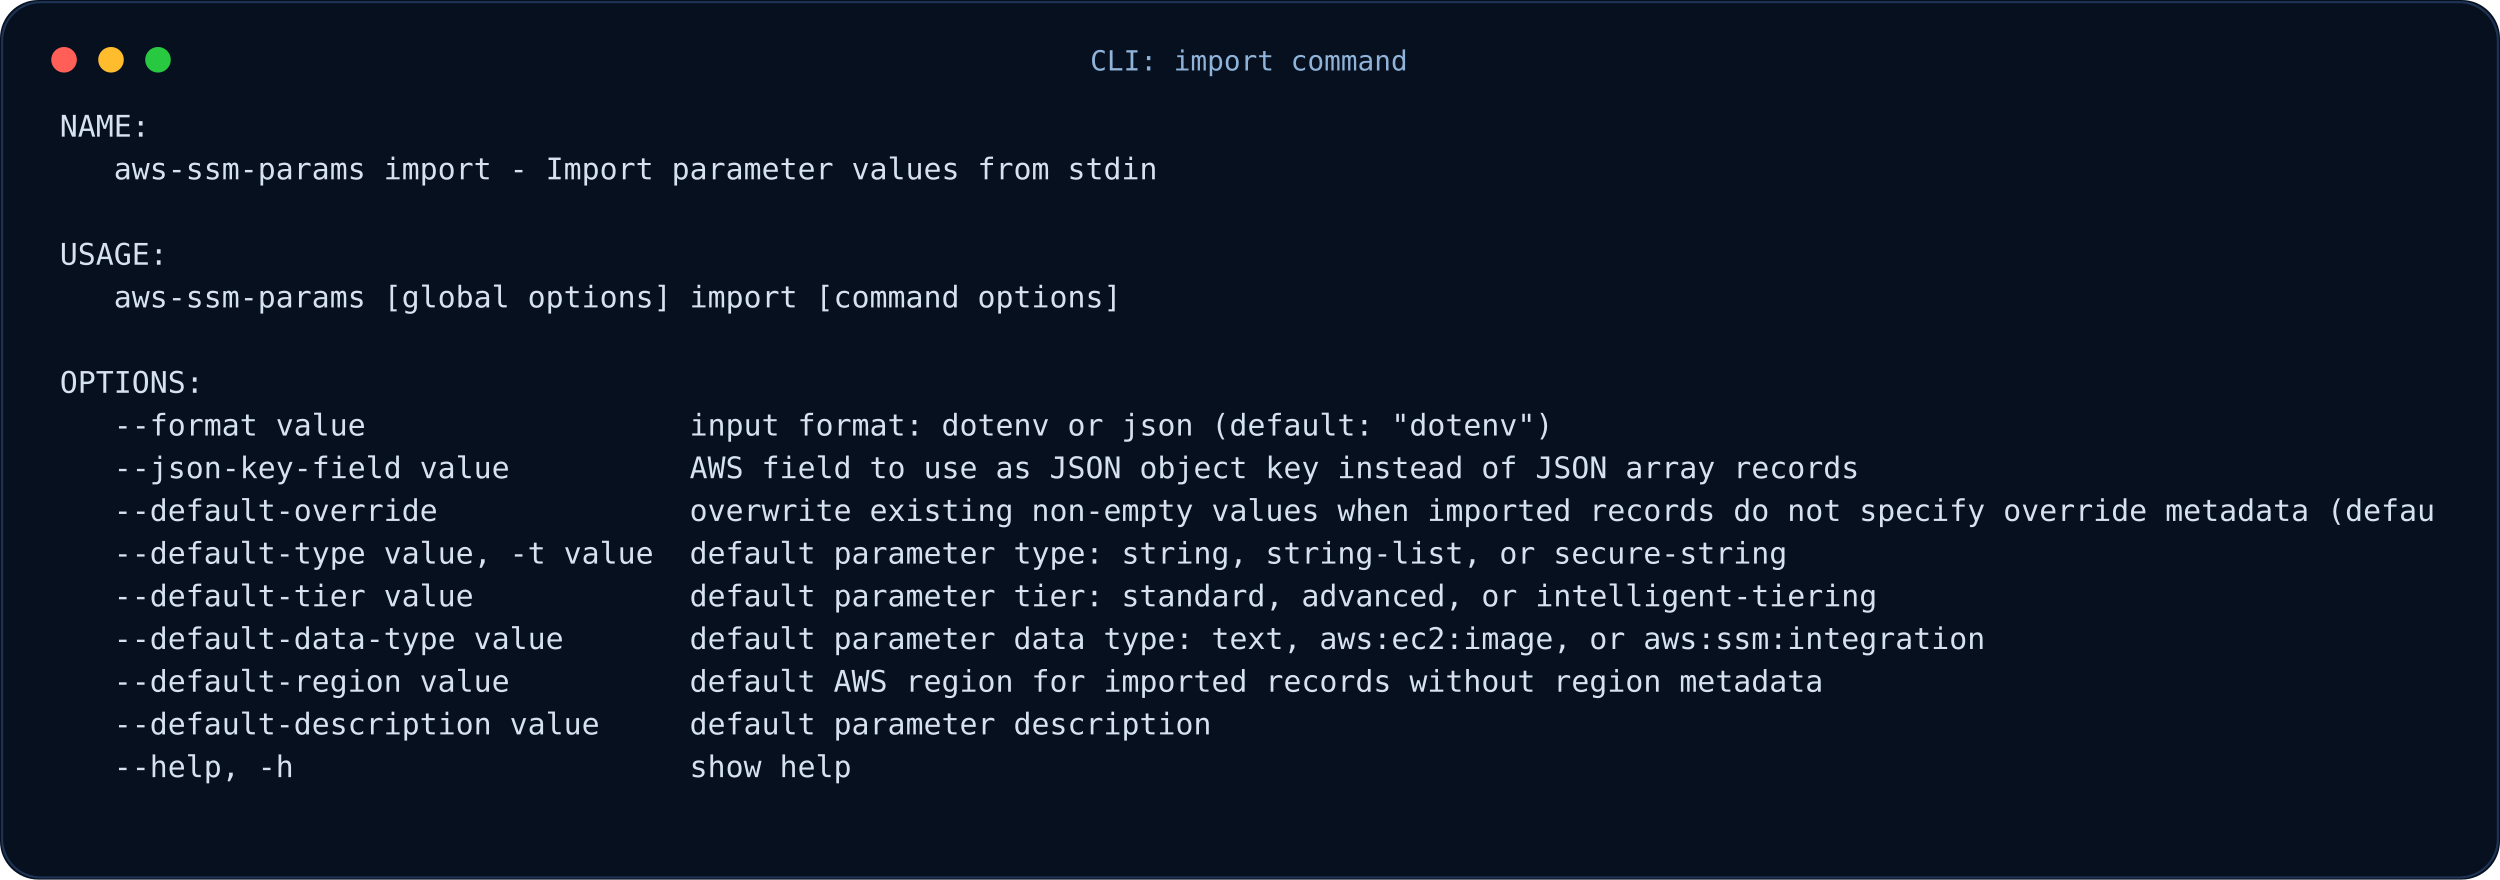
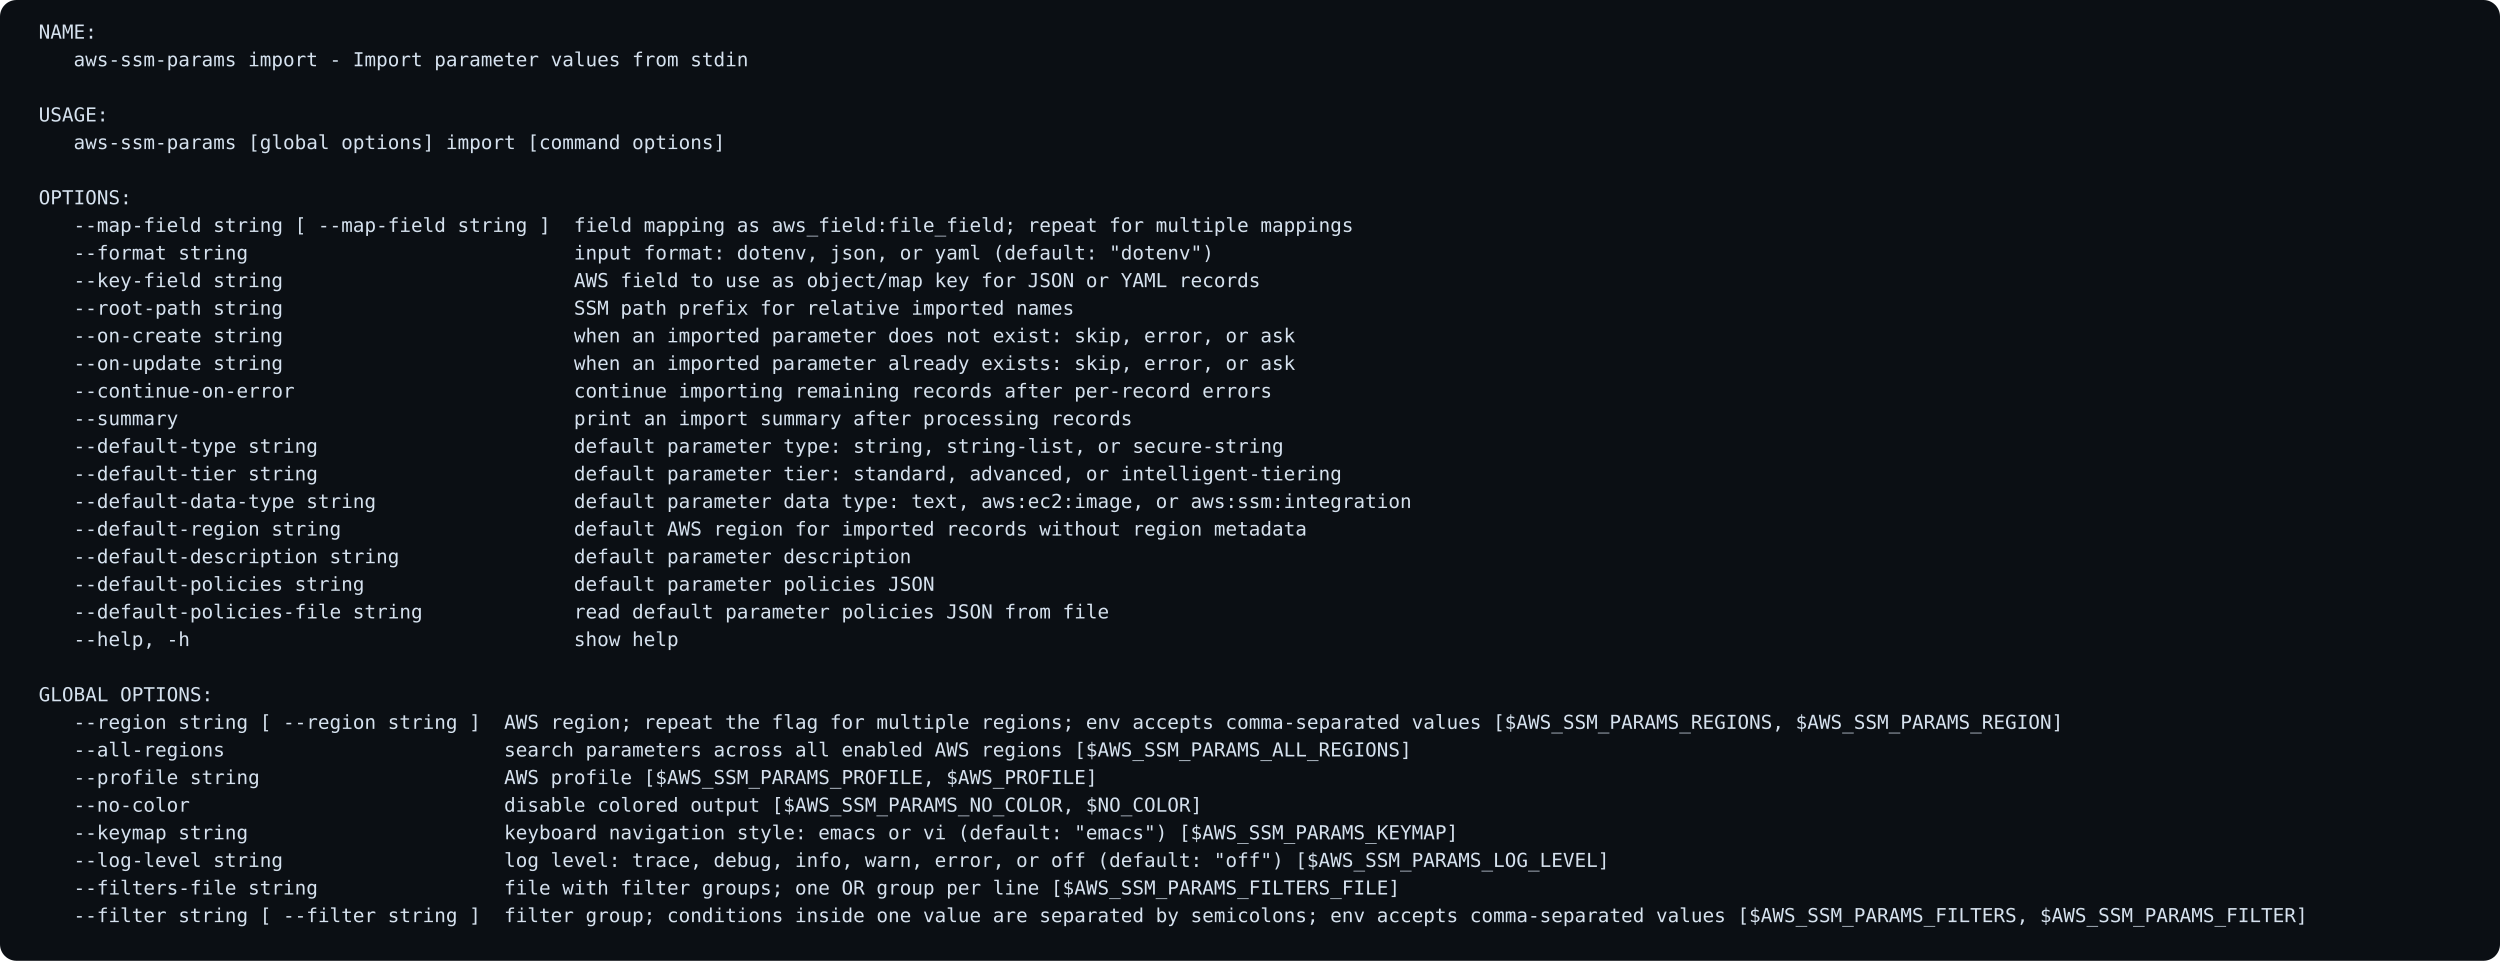
- <svg xmlns="http://www.w3.org/2000/svg" width="1171" height="412" viewBox="0 0 1171 412" role="img" aria-label="CLI: import command">
-   <rect width="100%" height="100%" rx="18" fill="#06101f" />
-   <rect x="1" y="1" width="1169" height="410" rx="18" fill="none" stroke="#1e3354" />
-   <circle cx="30" cy="28" r="6" fill="#ff5f57" />
-   <circle cx="52" cy="28" r="6" fill="#ffbd2e" />
-   <circle cx="74" cy="28" r="6" fill="#28c840" />
-   <text x="585" y="33" text-anchor="middle" font-family="ui-monospace, SFMono-Regular, Menlo, Consolas, monospace" font-size="13" fill="#8fb3d9">CLI: import command</text>
-   <g font-family="ui-monospace, SFMono-Regular, Menlo, Consolas, monospace" font-size="14" fill="#d7e2f1">
-     <text x="28" y="64" xml:space="preserve">NAME:</text>
-     <text x="28" y="84" xml:space="preserve">   aws-ssm-params import - Import parameter values from stdin</text>
-     <text x="28" y="104" xml:space="preserve" />
-     <text x="28" y="124" xml:space="preserve">USAGE:</text>
-     <text x="28" y="144" xml:space="preserve">   aws-ssm-params [global options] import [command options]</text>
-     <text x="28" y="164" xml:space="preserve" />
-     <text x="28" y="184" xml:space="preserve">OPTIONS:</text>
-     <text x="28" y="204" xml:space="preserve">   --format value                  input format: dotenv or json (default: "dotenv")</text>
-     <text x="28" y="224" xml:space="preserve">   --json-key-field value          AWS field to use as JSON object key instead of JSON array records</text>
-     <text x="28" y="244" xml:space="preserve">   --default-override              overwrite existing non-empty values when imported records do not specify override metadata (defau</text>
-     <text x="28" y="264" xml:space="preserve">   --default-type value, -t value  default parameter type: string, string-list, or secure-string</text>
-     <text x="28" y="284" xml:space="preserve">   --default-tier value            default parameter tier: standard, advanced, or intelligent-tiering</text>
-     <text x="28" y="304" xml:space="preserve">   --default-data-type value       default parameter data type: text, aws:ec2:image, or aws:ssm:integration</text>
-     <text x="28" y="324" xml:space="preserve">   --default-region value          default AWS region for imported records without region metadata</text>
-     <text x="28" y="344" xml:space="preserve">   --default-description value     default parameter description</text>
-     <text x="28" y="364" xml:space="preserve">   --help, -h                      show help</text>
-   </g>
+ <svg xmlns="http://www.w3.org/2000/svg" width="1811" height="696" viewBox="0 0 1811 696">
+   <rect width="100%" height="100%" rx="12" fill="#0b0f14" />
+   <style>text{font-family:ui-monospace,SFMono-Regular,Menlo,Consolas,monospace;font-size:14px;fill:#d6e2ef}</style>
+   <text x="28" y="28" xml:space="preserve">NAME:</text>
+   <text x="28" y="48" xml:space="preserve">   aws-ssm-params import - Import parameter values from stdin</text>
+   <text x="28" y="68" xml:space="preserve" />
+   <text x="28" y="88" xml:space="preserve">USAGE:</text>
+   <text x="28" y="108" xml:space="preserve">   aws-ssm-params [global options] import [command options]</text>
+   <text x="28" y="128" xml:space="preserve" />
+   <text x="28" y="148" xml:space="preserve">OPTIONS:</text>
+   <text x="28" y="168" xml:space="preserve">   --map-field string [ --map-field string ]  field mapping as aws_field:file_field; repeat for multiple mappings</text>
+   <text x="28" y="188" xml:space="preserve">   --format string                            input format: dotenv, json, or yaml (default: "dotenv")</text>
+   <text x="28" y="208" xml:space="preserve">   --key-field string                         AWS field to use as object/map key for JSON or YAML records</text>
+   <text x="28" y="228" xml:space="preserve">   --root-path string                         SSM path prefix for relative imported names</text>
+   <text x="28" y="248" xml:space="preserve">   --on-create string                         when an imported parameter does not exist: skip, error, or ask</text>
+   <text x="28" y="268" xml:space="preserve">   --on-update string                         when an imported parameter already exists: skip, error, or ask</text>
+   <text x="28" y="288" xml:space="preserve">   --continue-on-error                        continue importing remaining records after per-record errors</text>
+   <text x="28" y="308" xml:space="preserve">   --summary                                  print an import summary after processing records</text>
+   <text x="28" y="328" xml:space="preserve">   --default-type string                      default parameter type: string, string-list, or secure-string</text>
+   <text x="28" y="348" xml:space="preserve">   --default-tier string                      default parameter tier: standard, advanced, or intelligent-tiering</text>
+   <text x="28" y="368" xml:space="preserve">   --default-data-type string                 default parameter data type: text, aws:ec2:image, or aws:ssm:integration</text>
+   <text x="28" y="388" xml:space="preserve">   --default-region string                    default AWS region for imported records without region metadata</text>
+   <text x="28" y="408" xml:space="preserve">   --default-description string               default parameter description</text>
+   <text x="28" y="428" xml:space="preserve">   --default-policies string                  default parameter policies JSON</text>
+   <text x="28" y="448" xml:space="preserve">   --default-policies-file string             read default parameter policies JSON from file</text>
+   <text x="28" y="468" xml:space="preserve">   --help, -h                                 show help</text>
+   <text x="28" y="488" xml:space="preserve" />
+   <text x="28" y="508" xml:space="preserve">GLOBAL OPTIONS:</text>
+   <text x="28" y="528" xml:space="preserve">   --region string [ --region string ]  AWS region; repeat the flag for multiple regions; env accepts comma-separated values [$AWS_SSM_PARAMS_REGIONS, $AWS_SSM_PARAMS_REGION]</text>
+   <text x="28" y="548" xml:space="preserve">   --all-regions                        search parameters across all enabled AWS regions [$AWS_SSM_PARAMS_ALL_REGIONS]</text>
+   <text x="28" y="568" xml:space="preserve">   --profile string                     AWS profile [$AWS_SSM_PARAMS_PROFILE, $AWS_PROFILE]</text>
+   <text x="28" y="588" xml:space="preserve">   --no-color                           disable colored output [$AWS_SSM_PARAMS_NO_COLOR, $NO_COLOR]</text>
+   <text x="28" y="608" xml:space="preserve">   --keymap string                      keyboard navigation style: emacs or vi (default: "emacs") [$AWS_SSM_PARAMS_KEYMAP]</text>
+   <text x="28" y="628" xml:space="preserve">   --log-level string                   log level: trace, debug, info, warn, error, or off (default: "off") [$AWS_SSM_PARAMS_LOG_LEVEL]</text>
+   <text x="28" y="648" xml:space="preserve">   --filters-file string                file with filter groups; one OR group per line [$AWS_SSM_PARAMS_FILTERS_FILE]</text>
+   <text x="28" y="668" xml:space="preserve">   --filter string [ --filter string ]  filter group; conditions inside one value are separated by semicolons; env accepts comma-separated values [$AWS_SSM_PARAMS_FILTERS, $AWS_SSM_PARAMS_FILTER]</text>
</svg>
